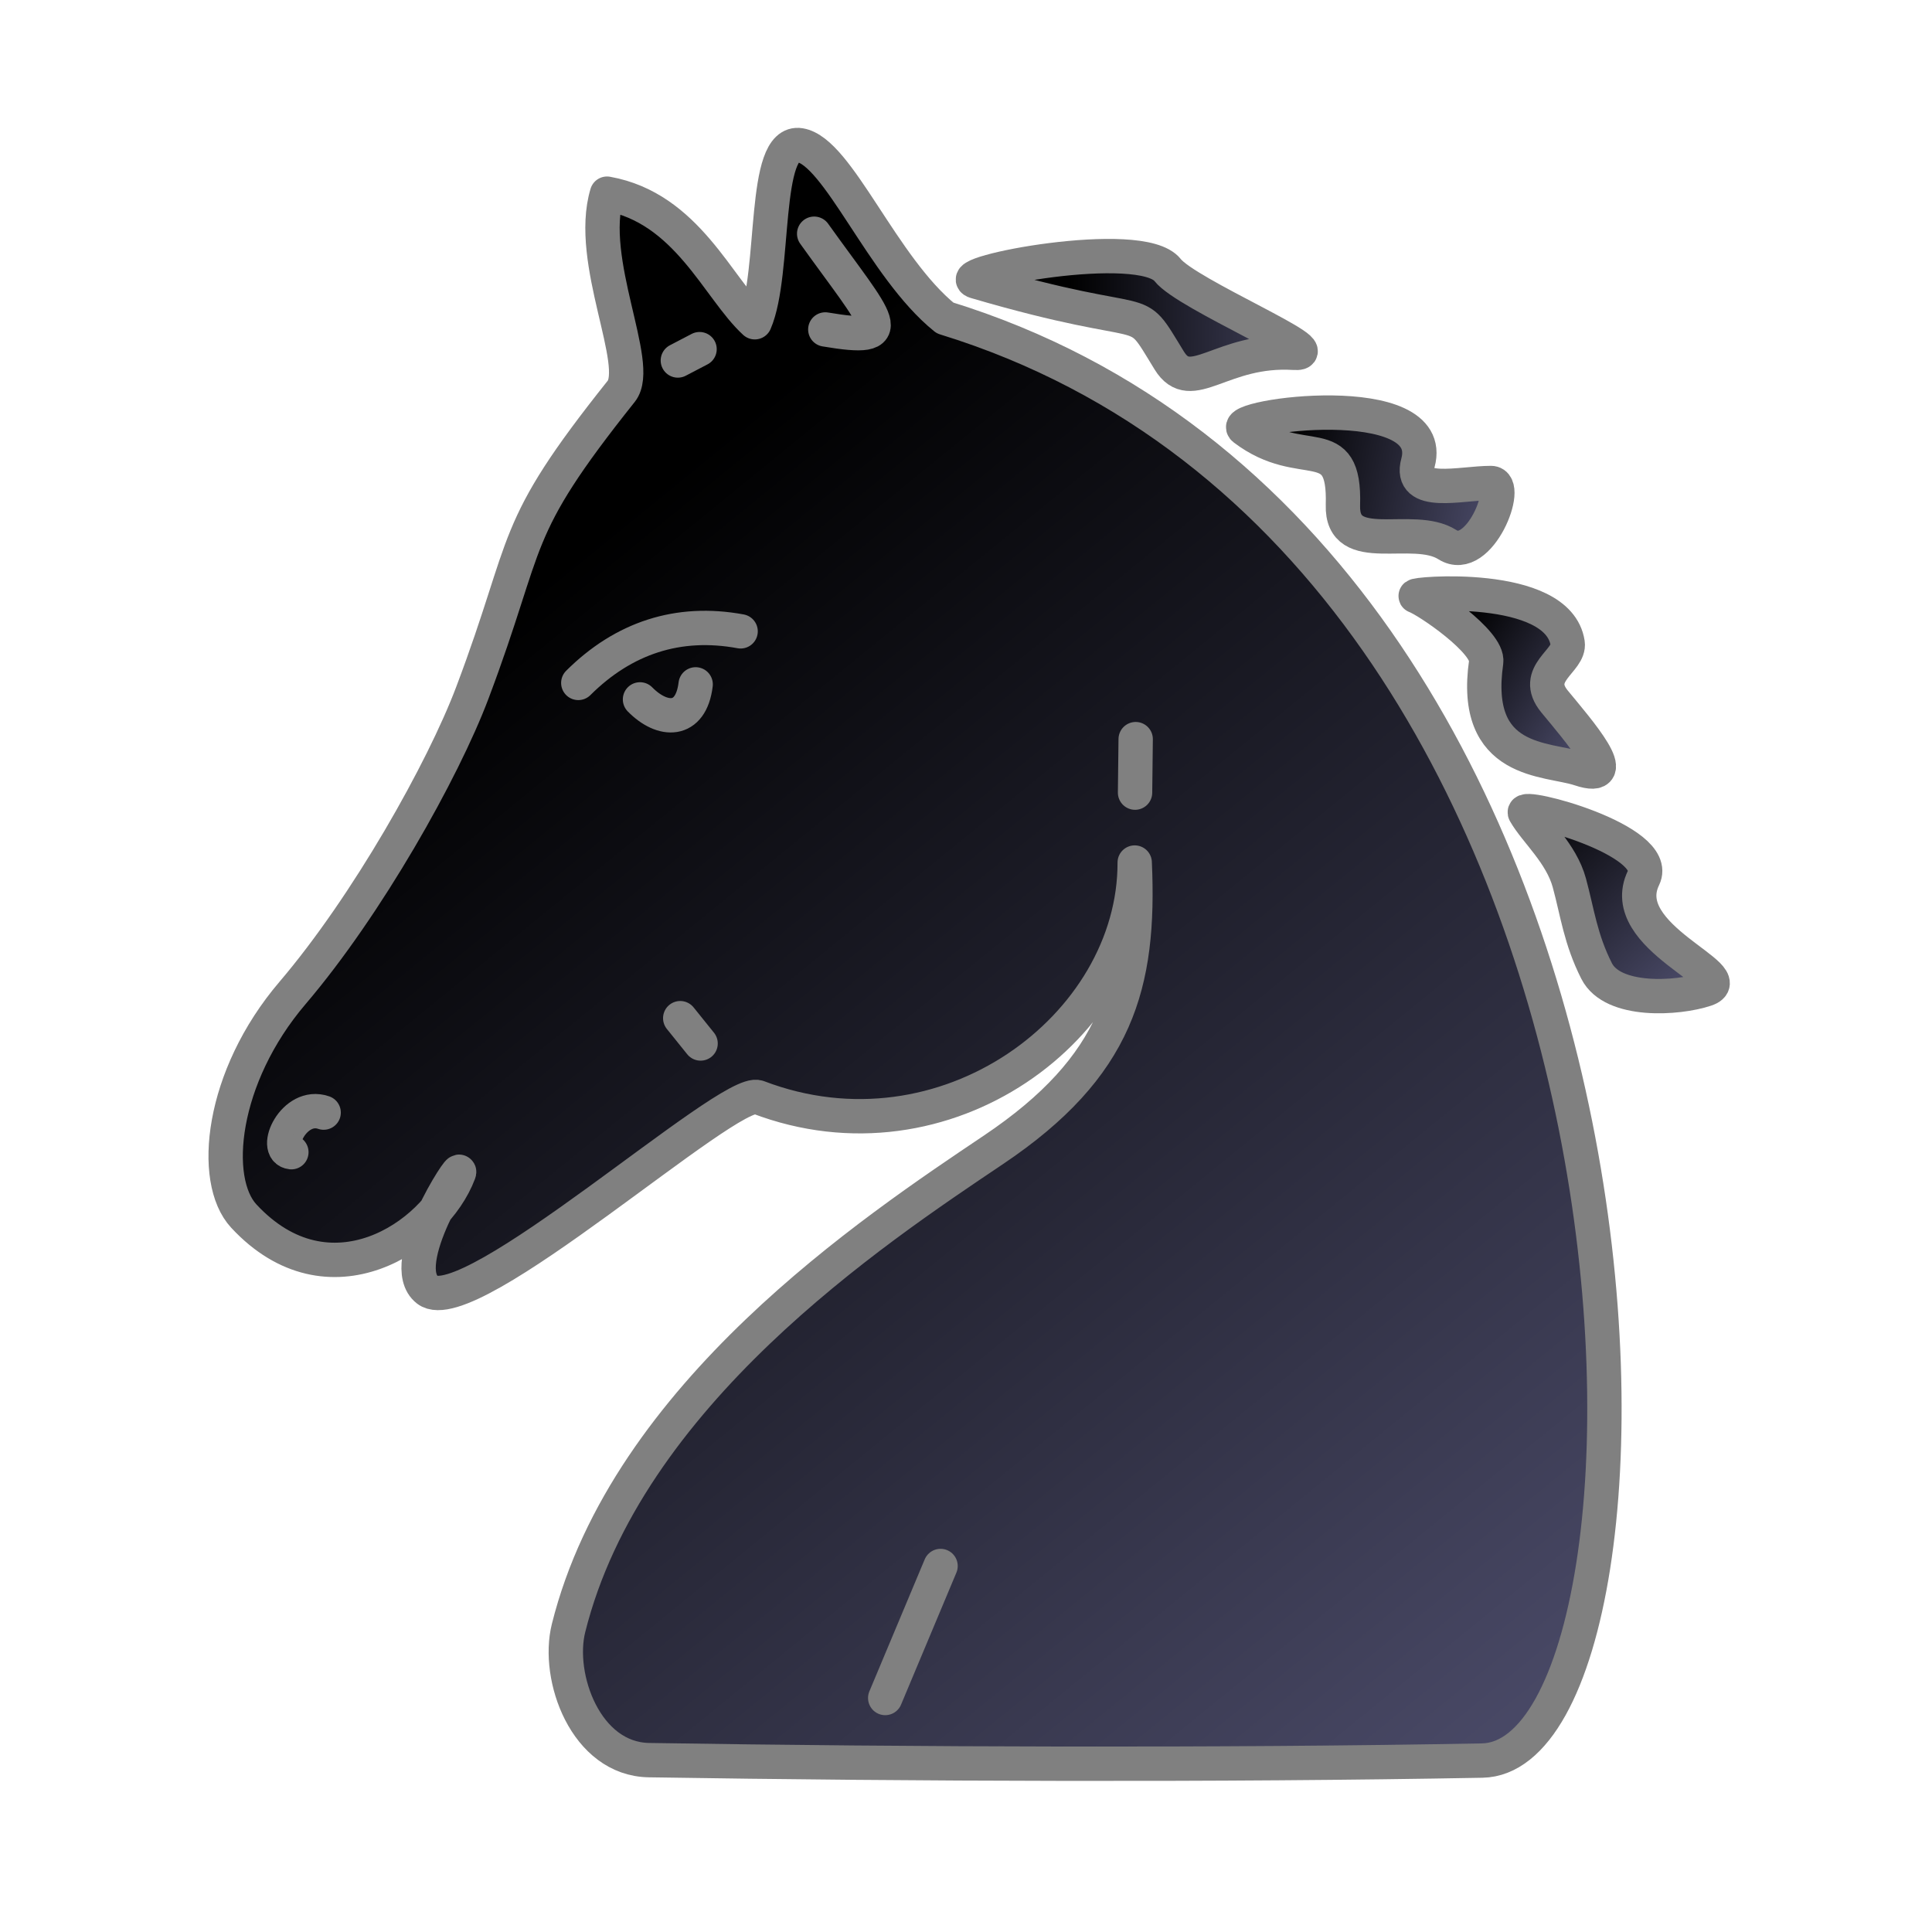
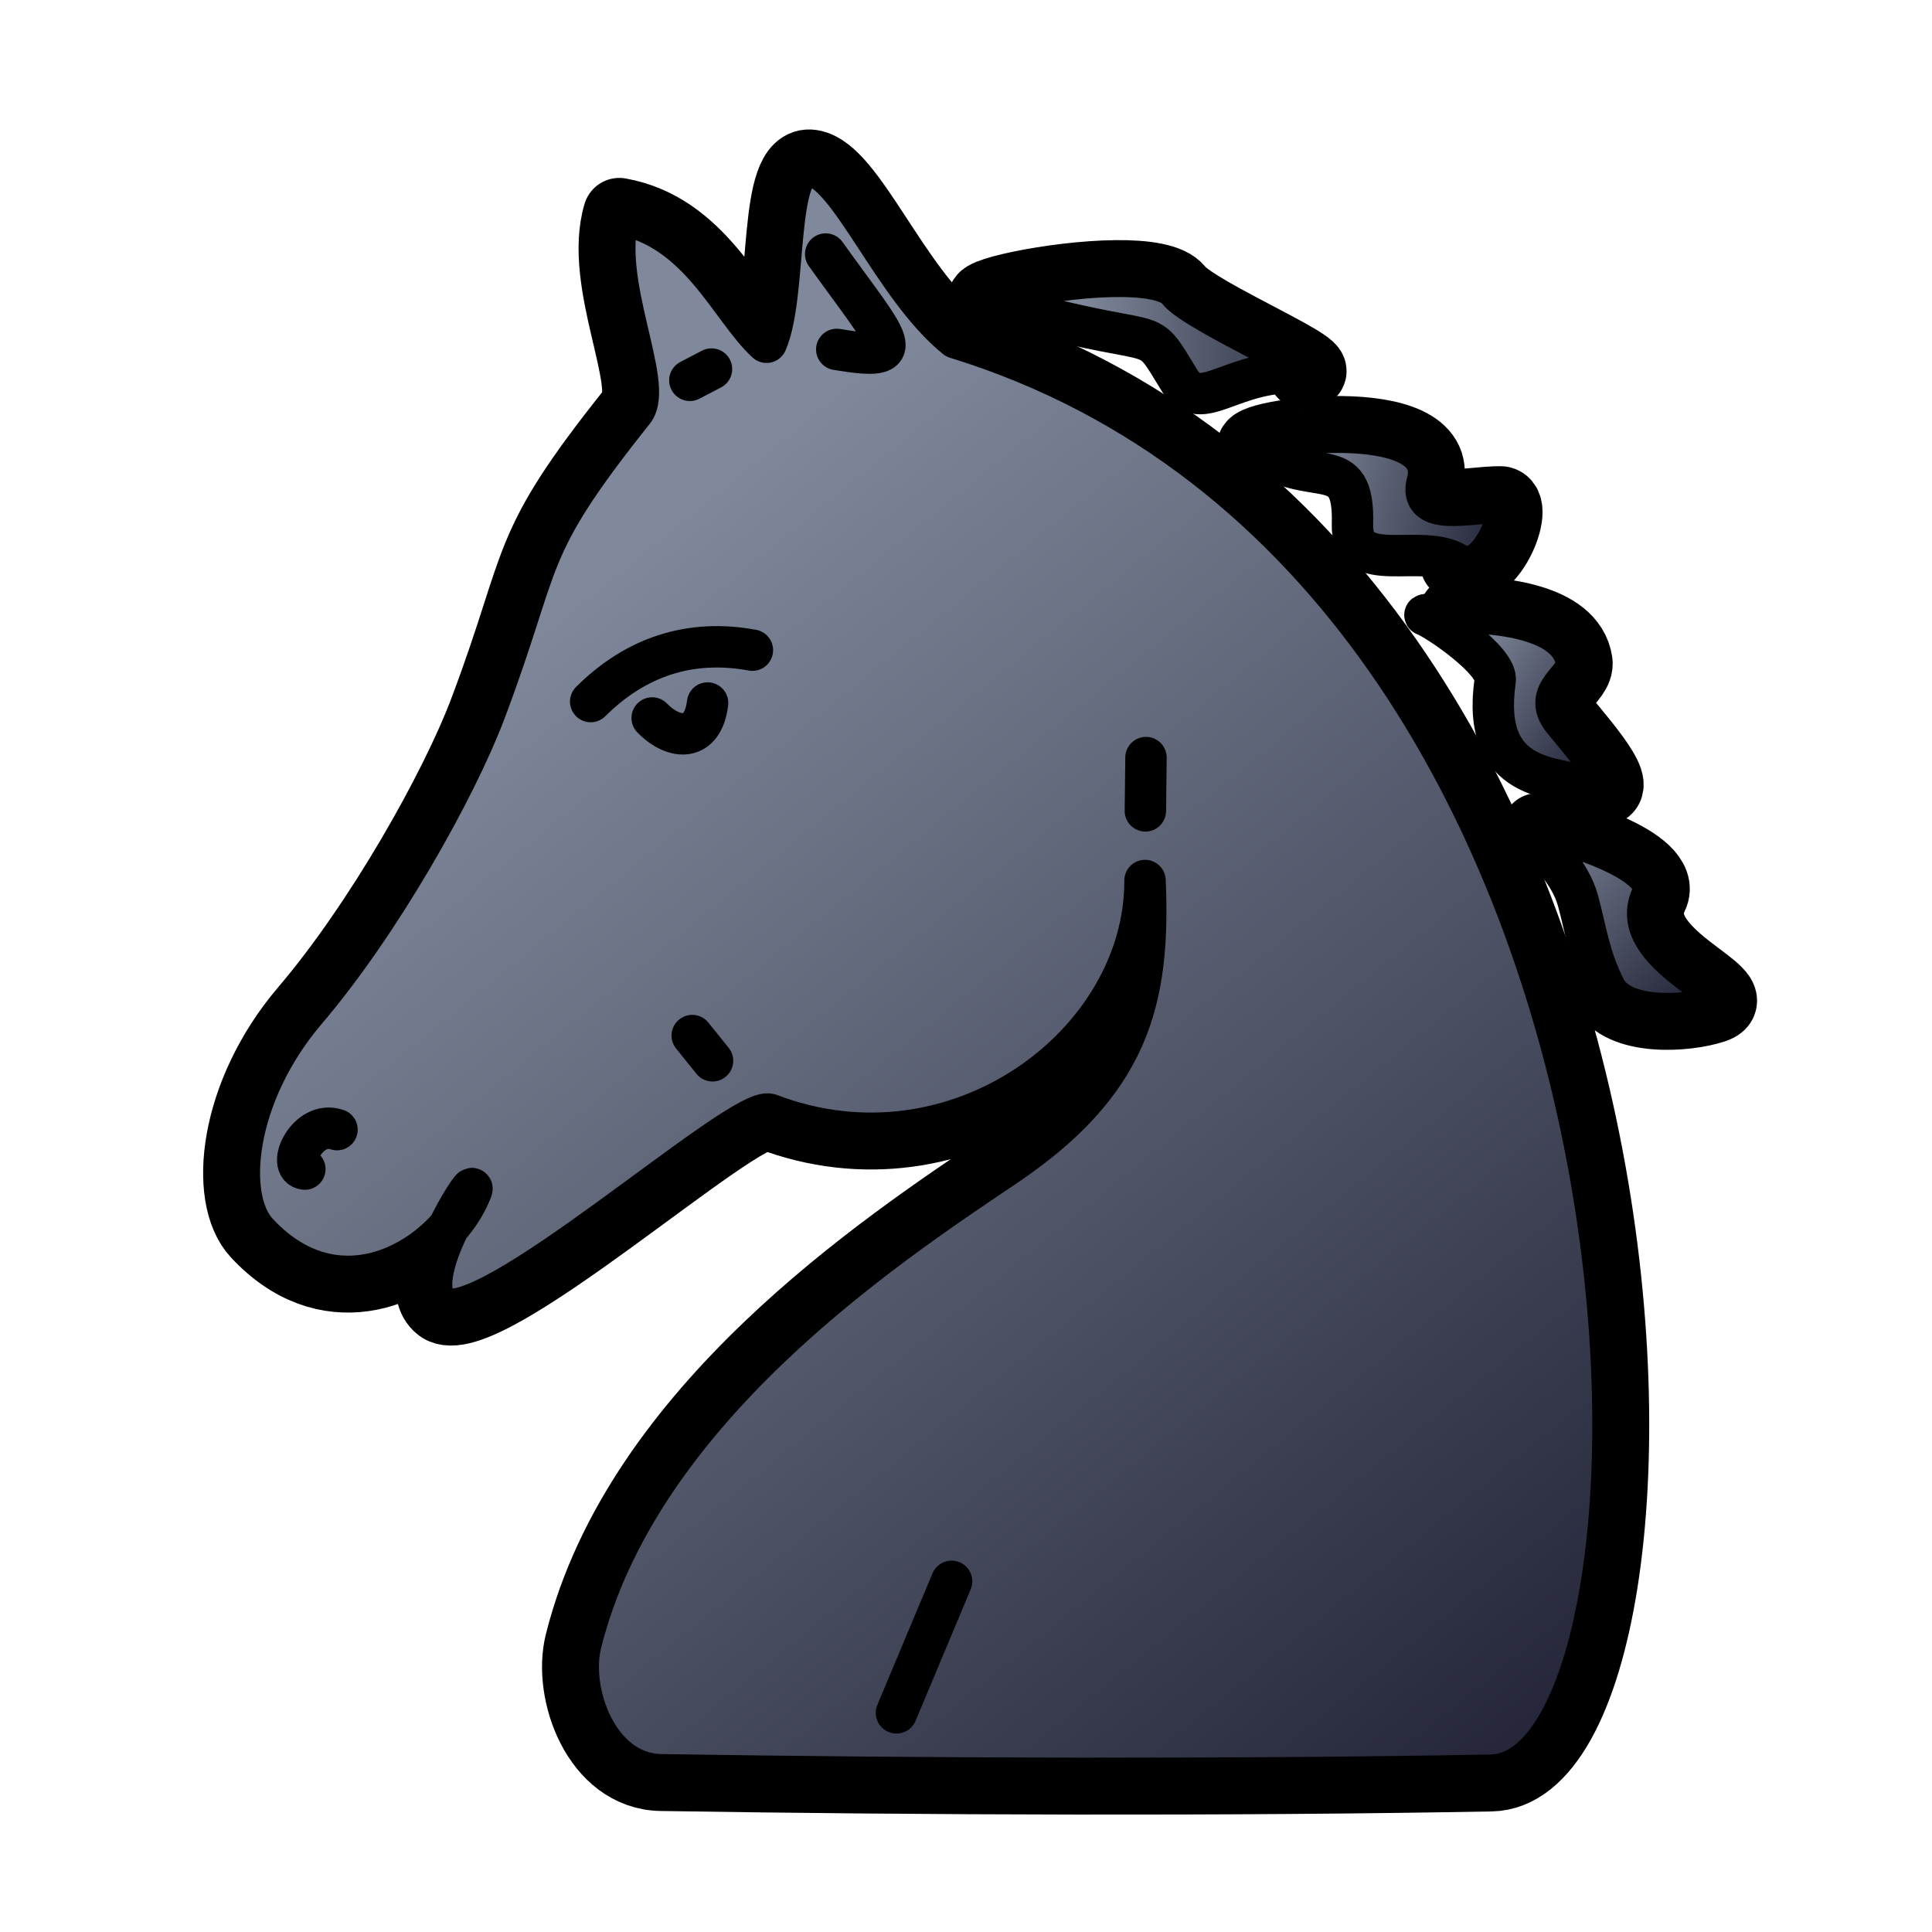
- <svg xmlns="http://www.w3.org/2000/svg" xmlns:xlink="http://www.w3.org/1999/xlink" width="700pt" height="700pt" viewBox="0 0 900 900" version="1">
-   <defs>
-     <linearGradient id="a">
-       <stop offset="0" />
-       <stop offset="1" stop-color="#505070" />
+ <svg xmlns="http://www.w3.org/2000/svg" xmlns:xlink="http://www.w3.org/1999/xlink" width="700pt" height="700pt" id="knight" version="1.0" viewBox="0 0 933.333 933.333">
+   <style id="base">
+     .base { 
+       fill-opacity:1;
+       fill-rule:evenodd;
+       stroke-miterlimit:4;
+       stroke-dasharray:none;
+       stroke-linecap:round;
+       stroke-linejoin:round;
+       stroke-opacity:1
+     }
+     .shadow {
+       stroke:none;
+       filter:url(#filterBlur);
+     }
+   </style>
+   <style id="stroke-medium">.stroke-medium {stroke-width: 20; }</style>
+   <style id="stroke-boundary">.stroke-boundary {stroke-width: 35; }</style>
+   <style id="stroke-color">.stroke-color {stroke: black; }</style>
+   <defs id="defs36222">
+     <linearGradient id="fillGradient">
+       <stop style="stop-color: rgb(127, 137, 155); stop-opacity: 1;" offset="0" id="stop0" />
+       <stop style="stop-color: rgb(28, 28, 47); stop-opacity: 1;" offset="1" id="stop1" />
    </linearGradient>
-     <linearGradient xlink:href="#a" id="f" gradientUnits="userSpaceOnUse" x1="705.291" y1="378.288" x2="787.126" y2="465.624" gradientTransform="translate(0 4)" />
-     <linearGradient xlink:href="#a" id="e" gradientUnits="userSpaceOnUse" x1="667.033" y1="299.327" x2="739.154" y2="348.42" gradientTransform="translate(4 4)" />
-     <linearGradient xlink:href="#a" id="d" gradientUnits="userSpaceOnUse" x1="598.679" y1="209.761" x2="705.532" y2="232.288" gradientTransform="translate(0 4)" />
-     <linearGradient xlink:href="#a" id="c" gradientUnits="userSpaceOnUse" x1="493.792" y1="157.906" x2="625.853" y2="159.489" gradientTransform="translate(4 -2)" />
-     <linearGradient xlink:href="#a" id="b" gradientUnits="userSpaceOnUse" x1="265.646" y1="255.94" x2="753.208" y2="854.328" gradientTransform="translate(0 4)" />
+     <linearGradient xlink:href="#fillGradient" id="hair4-gradient" gradientUnits="userSpaceOnUse" x1="705.291" y1="378.288" x2="787.126" y2="465.624" gradientTransform="matrix(1.033167,0,0,1.033167,7.028826,14.37273)" />
+     <linearGradient xlink:href="#fillGradient" id="hair3-gradient" gradientUnits="userSpaceOnUse" x1="667.033" y1="299.327" x2="739.154" y2="348.42" gradientTransform="matrix(1.033167,0,0,1.033167,11.1615,14.37273)" />
+     <linearGradient xlink:href="#fillGradient" id="hair2-gradient" gradientUnits="userSpaceOnUse" x1="598.679" y1="209.761" x2="705.532" y2="232.288" gradientTransform="matrix(1.033167,0,0,1.033167,7.028826,14.37273)" />
+     <linearGradient xlink:href="#fillGradient" id="hair1-gradient" gradientUnits="userSpaceOnUse" x1="493.792" y1="157.906" x2="625.853" y2="159.489" gradientTransform="matrix(1.033167,0,0,1.033167,11.1615,8.173725)" />
+     <linearGradient xlink:href="#fillGradient" id="body-gradient" gradientUnits="userSpaceOnUse" x1="265.646" y1="255.94" x2="753.208" y2="854.328" gradientTransform="matrix(1.033167,0,0,1.033167,7.028826,14.37273)" />
  </defs>
-   <g fill-rule="evenodd" stroke="gray" stroke-width="16" stroke-linecap="round" stroke-linejoin="round">
-     <path d="M528.59 401.808c.214 76.493-88.227 142.653-175.456 109.334-13.36-5.102-134.568 104.803-153.994 89.766-15.325-11.863 16.98-60.77 14.63-54.522-11.18 29.74-60.547 62.844-100.19 20.112-15.503-16.71-10.71-64.776 22.684-103.933 34.777-40.78 70.09-103.577 83.757-139.796 27.493-72.85 16.706-74.44 69.392-140.507 9.898-12.41-16.088-60.595-6.643-92.047 37.306 6.653 51.688 44.162 68.844 59.903 10-23.152 3.28-85.362 21.06-82.463 17.777 2.9 38.227 56.792 67.554 80.462C791.49 256.214 788.618 818.322 690.45 820.143c-121.172 2.248-266.24 1.74-388.105-.202-29.528-.47-43.197-38.672-37.503-61.5 27.155-108.88 141.833-185.087 198.008-222.854 57.697-38.79 68.26-76.91 65.74-133.78z" fill="url(#b)" />
-     <path d="M345.006 294.1c-29.073-5.367-54.564 3.077-75.617 24.03M298.138 325.803c10.443 10.64 23.734 11.084 25.923-6.997M150.77 518.29c-13.854-4.786-23.877 17.537-15.037 18.447M316.876 474.304l9.488 11.79M528.753 369.236l.29-24.918M325.88 162.65l-10.114 5.28M379.27 108.874c30.152 42.12 41.04 50.64 5.187 44.597" fill="none" />
-     <path d="M454.444 131.126c86.572 25.384 71.97 7.062 90.23 36.796 10.228 16.658 24.402-5.678 58.145-3.565 18.222 1.14-50.002-27.22-58.9-38.563-12.353-15.745-102.178 1.608-89.476 5.332z" fill="url(#c)" />
-     <path d="M579.55 199.723c27.193 20.672 47.11-.325 46.037 35.545-.738 24.63 32.506 8.174 48.65 18.448C689.11 263.18 704.027 225 694.567 225c-14.232 0-38.4 6.678-34.027-9.394 9.598-35.278-88.8-21.82-80.99-15.883z" fill="url(#d)" />
-     <path d="M659.532 277.716c5.292 1.85 34.12 21.37 32.785 30.65-6.884 47.874 28.416 44.77 43.608 49.83 21.288 7.093-.992-18.322-11.734-31.39-10.74-13.067 7.34-18.917 6.075-27.206-4.453-29.156-73.497-22.85-70.733-21.884z" fill="url(#e)" />
-     <path d="M710.39 378.647c5.058 8.82 16.918 18.81 20.677 32.645 3.76 13.836 5.175 26.17 12.694 41.032 7.52 14.86 37.774 12.923 50.82 8.562 17.577-5.877-42.497-24.127-28.96-51.952 8.566-17.61-57.96-35.047-55.23-30.287z" fill="url(#f)" />
-     <path d="M438.147 729.5l-25.78 61.493" fill="none" />
-   </g>
+   <path id="boundary" class="base stroke-color stroke-boundary" style="fill:none" d="m 392.063,80.14 c -18.368,-2.995 -11.427,61.278 -21.759,85.198 -17.725,-16.263 -32.582,-55.015 -71.127,-61.889 -9.758,32.495 17.089,82.277 6.863,95.1 -54.433,68.256 -43.288,69.901 -71.692,145.166 -14.122,37.42 -50.606,102.3 -86.536,144.432 -34.501,40.456 -39.453,90.116 -23.436,107.381 33.018,35.59 72.532,20.249 92.676,-3.128 -6.866,14.012 -12.931,31.98 -4.278,38.679 20.07,15.536 145.298,-98.015 159.1,-92.743 90.123,34.424 181.498,-33.931 181.276,-112.96 2.605,58.756 -8.31,98.14 -67.921,138.216 -58.038,39.019 -176.52,117.756 -204.575,230.245 -5.883,23.586 8.241,63.054 38.748,63.54 125.906,2.006 275.786,2.532 400.976,0.21 C 821.804,855.705 824.771,274.953 461.859,163.272 431.558,138.816 410.431,83.135 392.063,80.14 Z m 237.778,99.908 c 18.827,1.179 -51.659,-28.124 -60.852,-39.842 -3.988,-5.084 -15.794,-6.827 -29.74,-6.705 -30.681,0.268 -71.726,9.567 -62.704,12.212 m 227.083,126.658 c 15.366,9.779 30.78,-29.669 21.006,-29.669 -14.705,0 -39.674,6.899 -35.156,-9.706 4.958,-18.224 -17.978,-23.859 -41.145,-24.172 -23.167,-0.313 -46.566,4.696 -42.531,7.763 m 161.562,163.731 c 21.994,7.327 -1.026,-18.931 -12.124,-32.432 -11.098,-13.5 7.584,-19.546 6.276,-28.109 -3.163,-20.71 -37.867,-24.102 -58.321,-23.876 m 72.265,181.666 c 7.768,15.354 39.025,13.351 52.504,8.844 18.161,-6.072 -43.906,-24.927 -29.921,-53.674 7.745,-15.92 -43.911,-31.703 -55.057,-32.105" />
+   <path class="base stroke-color stroke-medium" style="fill:url(#body-gradient)" d="m 553.15,425.375 c 0.222,79.029 -91.153,147.384 -181.275,112.96 -13.802,-5.272 -139.031,108.279 -159.101,92.743 -15.833,-12.257 17.542,-62.784 15.115,-56.331 -11.553,30.727 -62.555,64.928 -103.513,20.779 -16.017,-17.265 -11.064,-66.925 23.436,-107.38 35.93,-42.132 72.413,-107.012 86.535,-144.433 28.404,-75.266 17.26,-76.91 71.693,-145.166 10.226,-12.823 -16.622,-62.605 -6.864,-95.101 38.545,6.874 53.404,45.627 71.129,61.89 10.332,-23.92 3.39,-88.192 21.757,-85.197 18.368,2.995 39.496,58.675 69.796,83.131 362.913,111.681 359.946,692.433 258.521,694.314 -125.19,2.322 -275.071,1.797 -400.977,-0.209 -30.507,-0.486 -44.629,-39.954 -38.747,-63.54 28.056,-112.489 146.537,-191.226 204.575,-230.245 59.611,-40.077 70.525,-79.461 67.92,-138.217 z" id="body" />
+   <path class="base stroke-color stroke-medium" style="fill:none" d="m 363.478,314.093 c -30.037,-5.543 -56.374,3.18 -78.125,24.828" id="eyebrow" />
+   <path class="base stroke-color stroke-medium" style="fill:none" d="m 315.055,346.849 c 10.789,10.993 24.521,11.452 26.783,-7.229" id="eye" />
+   <path class="base stroke-color stroke-medium" style="fill:none" d="m 162.801,545.72 c -14.314,-4.944 -24.67,18.119 -15.537,19.06" id="nose" />
+   <path class="base stroke-color stroke-medium" style="fill:none" d="m 334.415,500.276 9.802,12.182" id="cheek1" />
+   <path class="base stroke-color stroke-medium" style="fill:none" d="m 553.319,391.723 0.3,-25.744" id="cheek2" />
+   <path class="base stroke-color stroke-medium" style="fill:none" d="m 343.716,178.284 -10.449,5.456" id="ear-right" />
+   <path class="base stroke-color stroke-medium" style="fill:none" d="m 398.878,122.725 c 31.152,43.517 42.4,52.32 5.359,46.076" id="ear-left" />
+   <path class="base stroke-color stroke-medium" style="fill:none" d="m 459.708,763.937 -26.635,63.532" id="leg-line" />
+   <path class="base stroke-color stroke-medium" style="fill:url(#hair1-gradient)" d="m 476.545,145.715 c 89.444,26.226 74.358,7.297 93.222,38.016 10.569,17.211 25.213,-5.866 60.075,-3.683 18.827,1.179 -51.659,-28.124 -60.852,-39.842 -12.763,-16.268 -105.567,1.661 -92.444,5.508 z" id="hair1" />
+   <path class="base stroke-color stroke-medium" style="fill:url(#hair2-gradient)" d="m 605.802,216.587 c 28.094,21.358 48.672,-0.335 47.562,36.725 -0.762,25.446 33.584,8.445 50.264,19.06 15.366,9.779 30.779,-29.668 21.005,-29.668 -14.705,0 -39.674,6.899 -35.156,-9.706 9.917,-36.448 -91.744,-22.545 -83.675,-16.41 z" id="hair2" />
+   <path class="base stroke-color stroke-medium" style="fill:url(#hair3-gradient)" d="m 688.435,297.167 c 5.468,1.913 35.252,22.078 33.873,31.668 -7.113,49.461 29.358,46.255 45.054,51.483 21.994,7.327 -1.025,-18.932 -12.123,-32.432 -11.098,-13.501 7.583,-19.545 6.276,-28.109 -4.601,-30.123 -75.935,-23.609 -73.08,-22.61 z" id="hair3" />
+   <path class="base stroke-color stroke-medium" style="fill:url(#hair4-gradient)" d="m 740.98,401.446 c 5.226,9.112 17.479,19.433 21.363,33.728 3.884,14.295 5.347,27.039 13.115,42.392 7.768,15.354 39.025,13.352 52.503,8.846 18.161,-6.072 -43.906,-24.927 -29.921,-53.675 8.851,-18.195 -59.881,-36.209 -57.061,-31.291 z" id="hair4" />
</svg>
